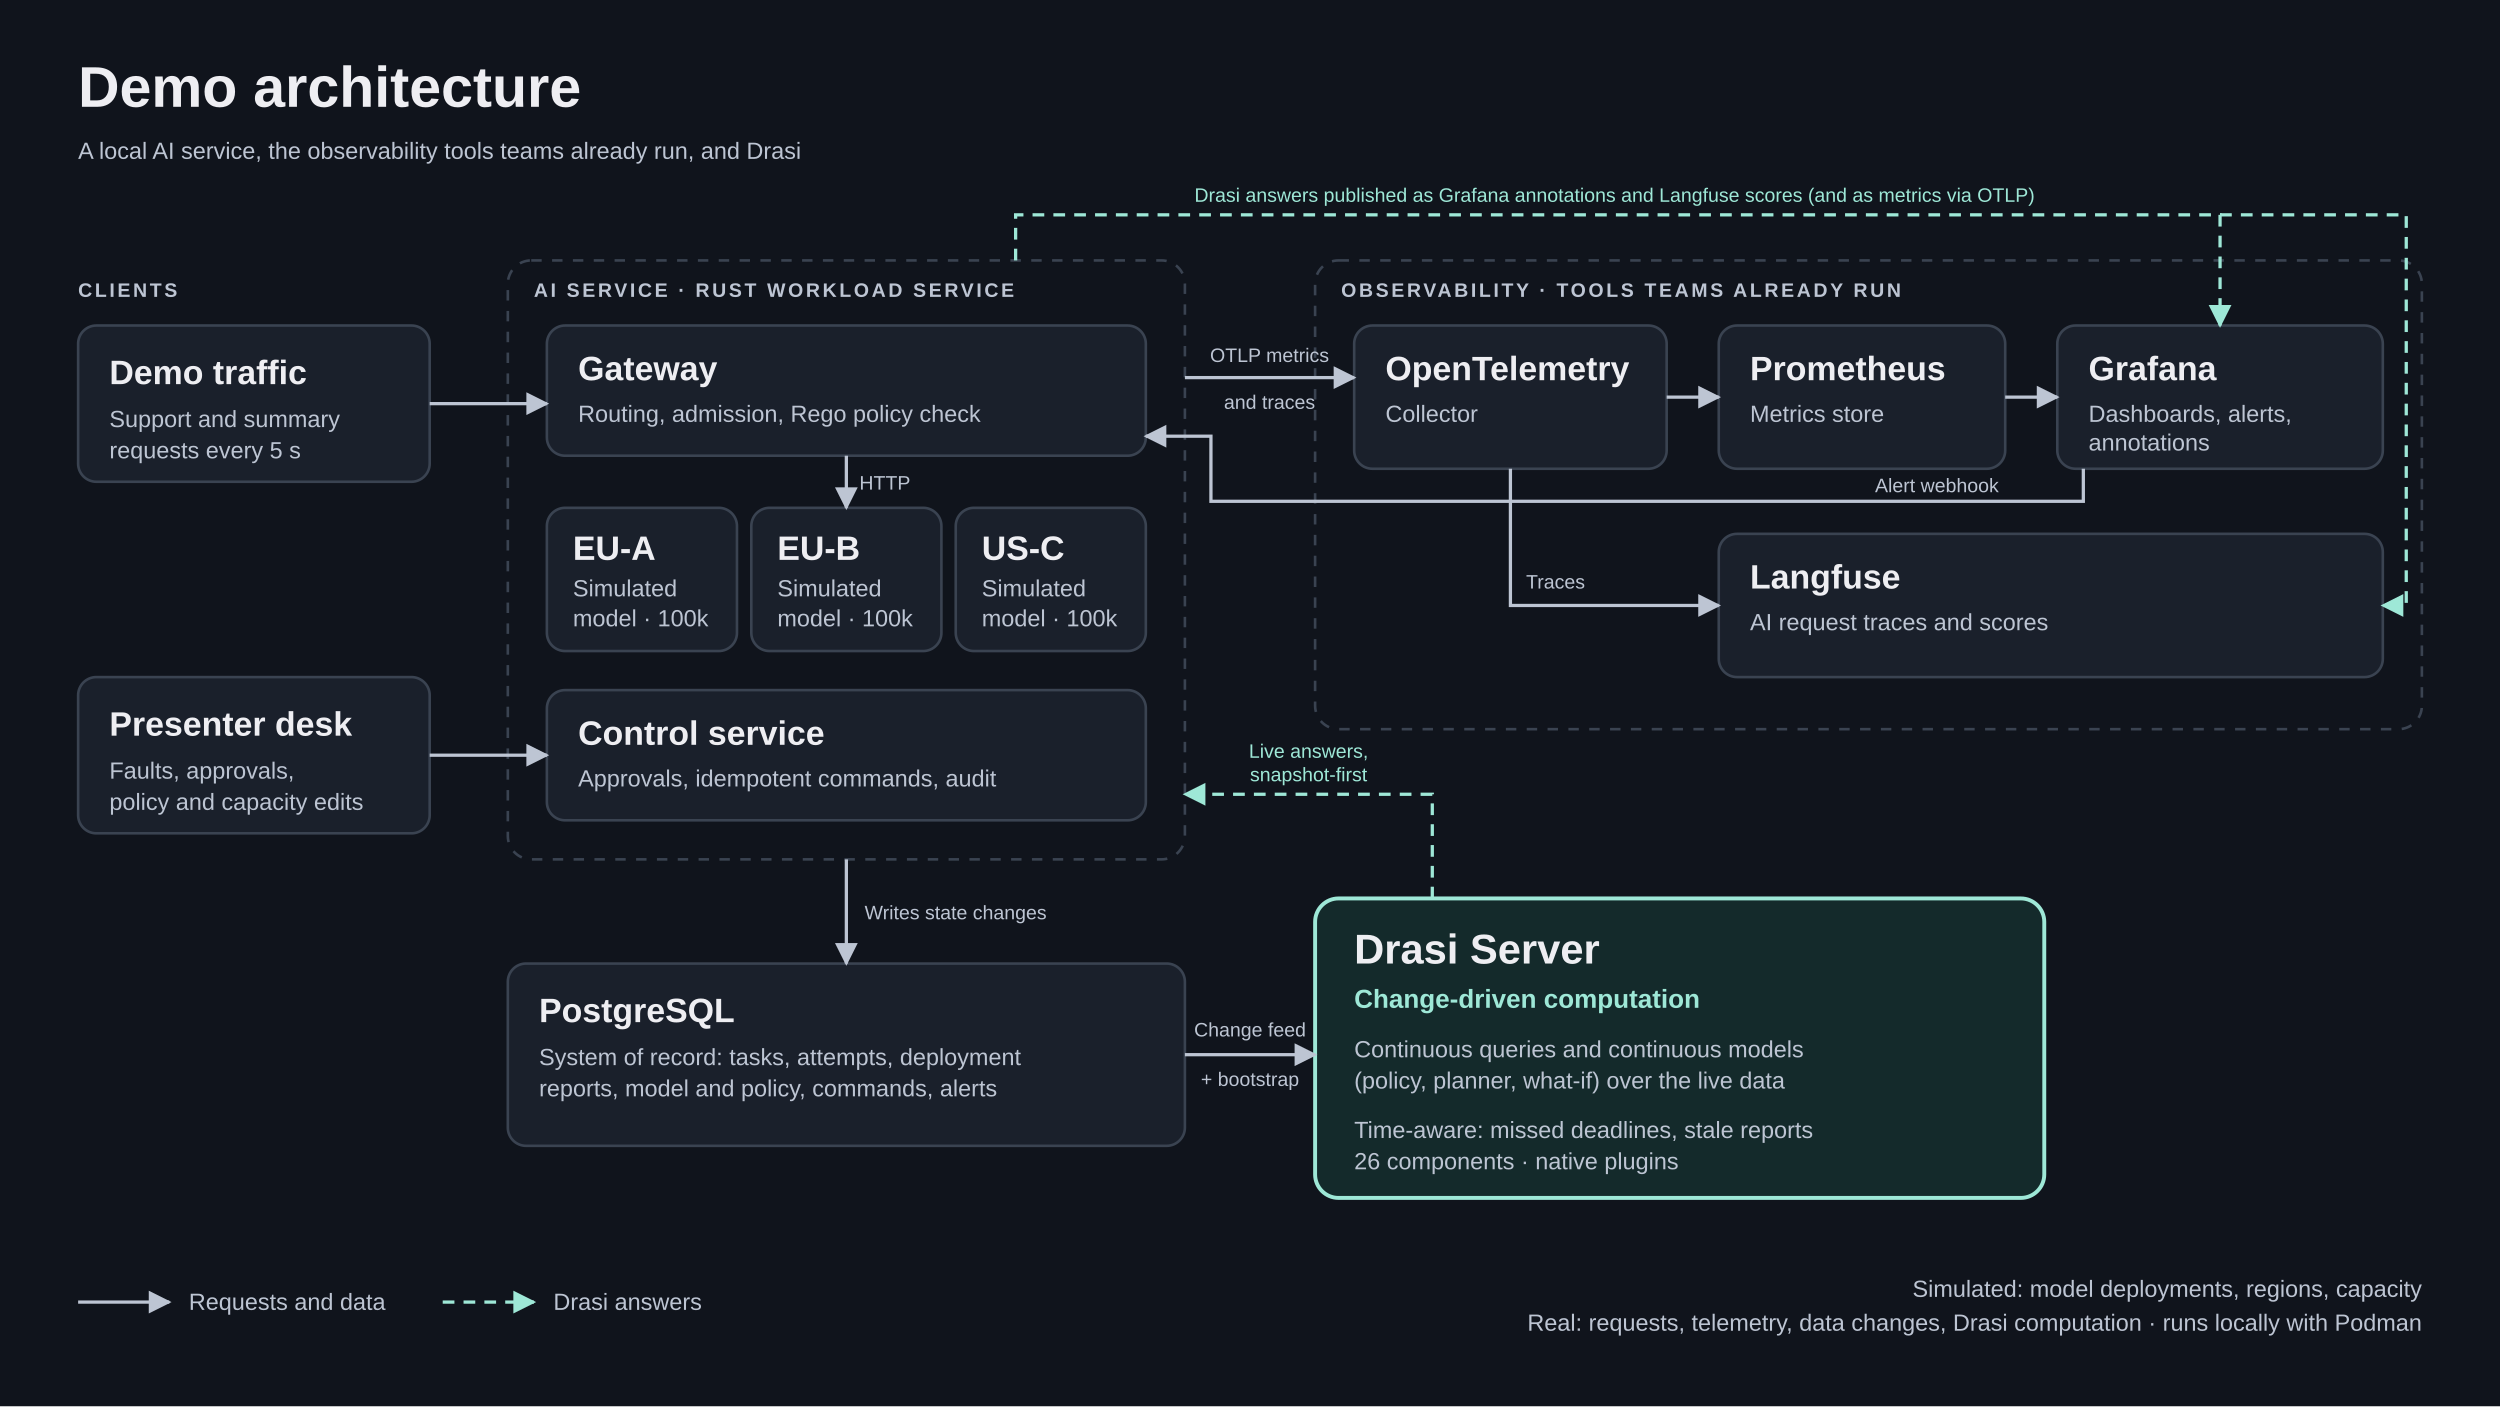
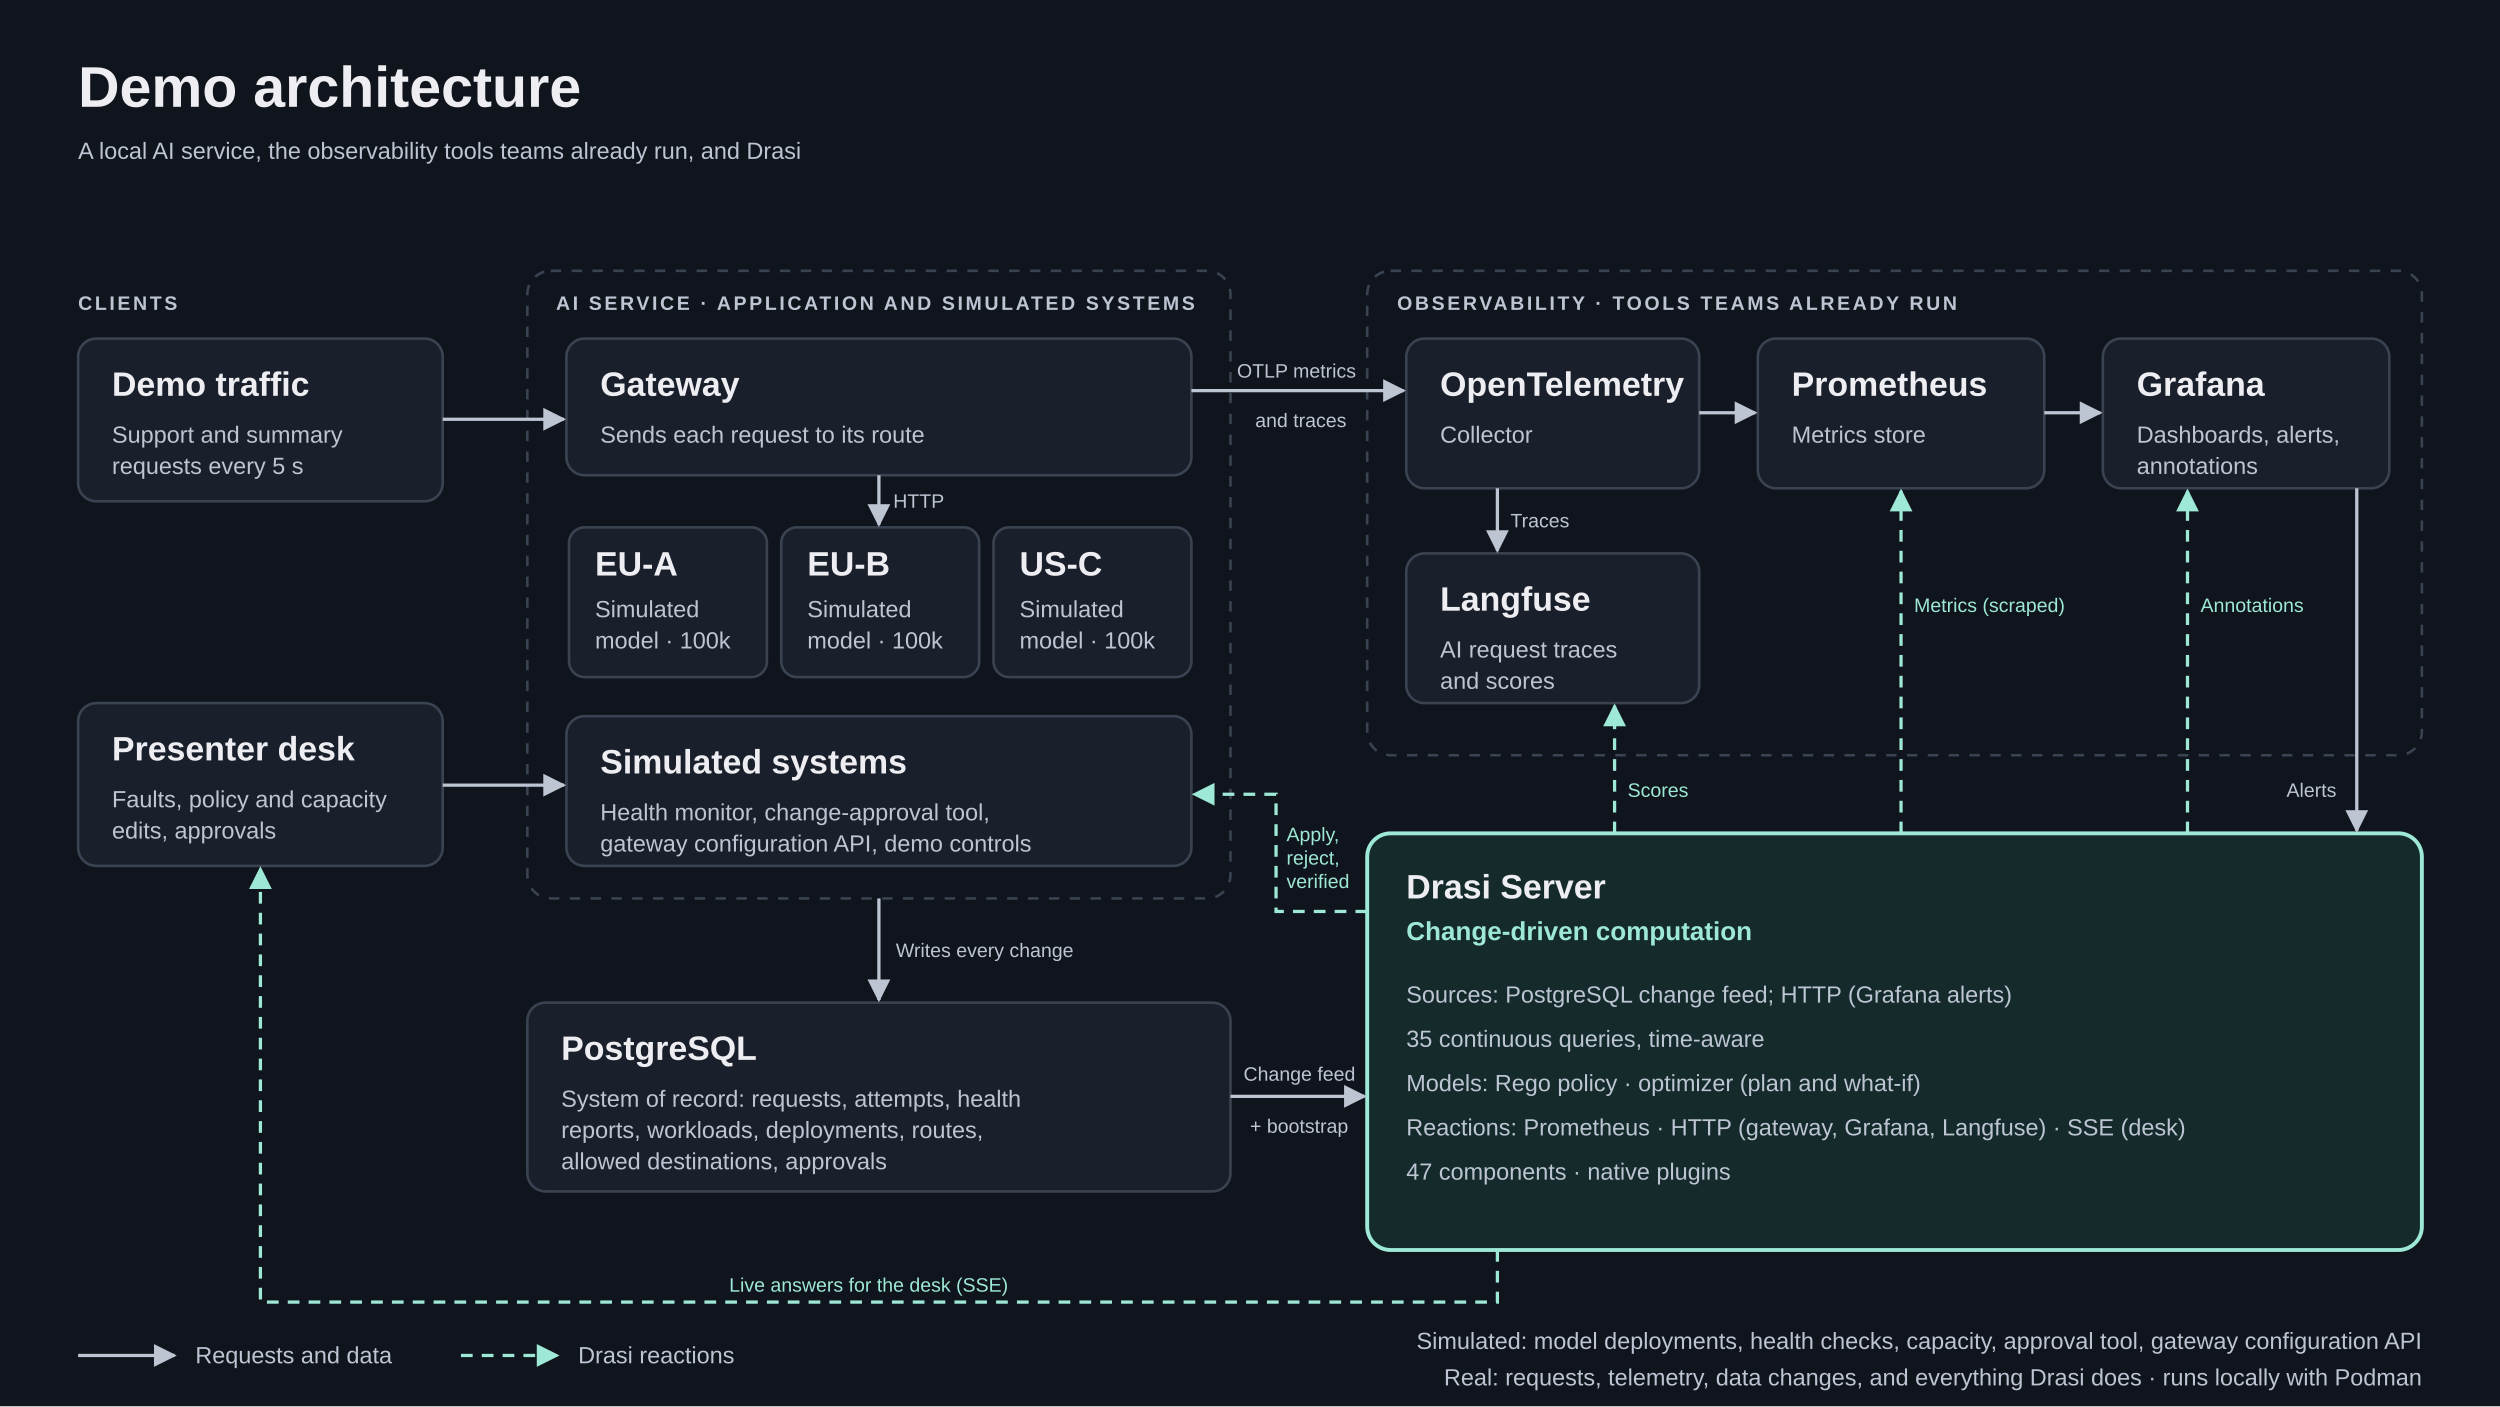
<svg xmlns="http://www.w3.org/2000/svg" viewBox="0 0 1920 1080" width="1920" height="1080" font-family="Aptos, 'Segoe UI', Arial, sans-serif">
  <defs>
    <marker id="arrow" viewBox="0 0 10 10" refX="9" refY="5" markerWidth="7" markerHeight="7" orient="auto-start-reverse">
      <path d="M0,0 L10,5 L0,10 z" fill="#bdc5d3" />
    </marker>
    <marker id="arrow-accent" viewBox="0 0 10 10" refX="9" refY="5" markerWidth="7" markerHeight="7" orient="auto-start-reverse">
      <path d="M0,0 L10,5 L0,10 z" fill="#9ee8d7" />
    </marker>
    <style>
      .box { fill: #1a202b; stroke: #3a4351; stroke-width: 2; }
      .group { fill: none; stroke: #3a4351; stroke-width: 2; stroke-dasharray: 8 8; }
      .drasi { fill: #142a2b; stroke: #9ee8d7; stroke-width: 3; }
      .title { fill: #eeeef2; font-size: 26px; font-weight: 700; }
      .sub { fill: #bdc5d3; font-size: 18px; }
      .glabel { fill: #bdc5d3; font-size: 15px; font-weight: 700; letter-spacing: 2px; }
      .edge { fill: #bdc5d3; font-size: 15px; }
      .edge-accent { fill: #9ee8d7; font-size: 15px; }
+       .accent { fill: #9ee8d7; font-size: 20px; font-weight: 700; }
      .flow { fill: none; stroke: #bdc5d3; stroke-width: 2.5; marker-end: url(#arrow); }
      .answer { fill: none; stroke: #9ee8d7; stroke-width: 2.5; stroke-dasharray: 9 7; marker-end: url(#arrow-accent); }
    </style>
  </defs>
  <rect width="1920" height="1080" fill="#10141c" />
  <text x="60" y="82" fill="#eeeef2" font-size="44" font-weight="700">Demo architecture</text>
-   <text x="60" y="122" class="sub" font-size="22">A local AI service, the observability tools teams already run, and Drasi</text>
-   <text x="60" y="228" class="glabel">CLIENTS</text>
-   <rect x="60" y="250" width="270" height="120" rx="14" class="box" />
-   <text x="84" y="295" class="title">Demo traffic</text>
-   <text x="84" y="328" class="sub">Support and summary</text>
-   <text x="84" y="352" class="sub">requests every 5 s</text>
-   <rect x="60" y="520" width="270" height="120" rx="14" class="box" />
-   <text x="84" y="565" class="title">Presenter desk</text>
-   <text x="84" y="598" class="sub">Faults, approvals,</text>
-   <text x="84" y="622" class="sub">policy and capacity edits</text>
-   <rect x="390" y="200" width="520" height="460" rx="18" class="group" />
-   <text x="410" y="228" class="glabel">AI SERVICE · RUST WORKLOAD SERVICE</text>
-   <rect x="420" y="250" width="460" height="100" rx="14" class="box" />
-   <text x="444" y="292" class="title">Gateway</text>
-   <text x="444" y="324" class="sub">Routing, admission, Rego policy check</text>
-   <rect x="420" y="390" width="146" height="110" rx="14" class="box" />
-   <text x="440" y="430" class="title">EU-A</text>
-   <text x="440" y="458" class="sub">Simulated</text>
-   <text x="440" y="481" class="sub">model · 100k</text>
-   <rect x="577" y="390" width="146" height="110" rx="14" class="box" />
-   <text x="597" y="430" class="title">EU-B</text>
-   <text x="597" y="458" class="sub">Simulated</text>
-   <text x="597" y="481" class="sub">model · 100k</text>
-   <rect x="734" y="390" width="146" height="110" rx="14" class="box" />
-   <text x="754" y="430" class="title">US-C</text>
-   <text x="754" y="458" class="sub">Simulated</text>
-   <text x="754" y="481" class="sub">model · 100k</text>
-   <rect x="420" y="530" width="460" height="100" rx="14" class="box" />
-   <text x="444" y="572" class="title">Control service</text>
-   <text x="444" y="604" class="sub">Approvals, idempotent commands, audit</text>
-   <rect x="390" y="740" width="520" height="140" rx="14" class="box" />
-   <text x="414" y="785" class="title">PostgreSQL</text>
-   <text x="414" y="818" class="sub">System of record: tasks, attempts, deployment</text>
-   <text x="414" y="842" class="sub">reports, model and policy, commands, alerts</text>
-   <rect x="1010" y="200" width="850" height="360" rx="18" class="group" />
-   <text x="1030" y="228" class="glabel">OBSERVABILITY · TOOLS TEAMS ALREADY RUN</text>
-   <rect x="1040" y="250" width="240" height="110" rx="14" class="box" />
-   <text x="1064" y="292" class="title">OpenTelemetry</text>
-   <text x="1064" y="324" class="sub">Collector</text>
-   <rect x="1320" y="250" width="220" height="110" rx="14" class="box" />
-   <text x="1344" y="292" class="title">Prometheus</text>
-   <text x="1344" y="324" class="sub">Metrics store</text>
-   <rect x="1580" y="250" width="250" height="110" rx="14" class="box" />
-   <text x="1604" y="292" class="title">Grafana</text>
-   <text x="1604" y="324" class="sub">Dashboards, alerts,</text>
-   <text x="1604" y="346" class="sub">annotations</text>
-   <rect x="1320" y="410" width="510" height="110" rx="14" class="box" />
-   <text x="1344" y="452" class="title">Langfuse</text>
-   <text x="1344" y="484" class="sub">AI request traces and scores</text>
-   <rect x="1010" y="690" width="560" height="230" rx="18" class="drasi" />
-   <text x="1040" y="740" fill="#eeeef2" font-size="32" font-weight="700">Drasi Server</text>
-   <text x="1040" y="774" fill="#9ee8d7" font-size="20" font-weight="700">Change-driven computation</text>
-   <text x="1040" y="812" class="sub">Continuous queries and continuous models</text>
-   <text x="1040" y="836" class="sub">(policy, planner, what-if) over the live data</text>
-   <text x="1040" y="874" class="sub">Time-aware: missed deadlines, stale reports</text>
-   <text x="1040" y="898" class="sub">26 components · native plugins</text>
-   <path d="M330,310 H420" class="flow" />
-   <path d="M330,580 H420" class="flow" />
-   <path d="M650,350 V390" class="flow" />
-   <text x="660" y="376" class="edge">HTTP</text>
-   <path d="M650,660 V740" class="flow" />
-   <text x="664" y="706" class="edge">Writes state changes</text>
-   <path d="M910,810 H1010" class="flow" />
-   <text x="960" y="796" class="edge" text-anchor="middle">Change feed</text>
-   <text x="960" y="834" class="edge" text-anchor="middle">+ bootstrap</text>
-   <path d="M910,290 H1040" class="flow" />
-   <text x="975" y="278" class="edge" text-anchor="middle">OTLP metrics</text>
-   <text x="975" y="314" class="edge" text-anchor="middle">and traces</text>
-   <path d="M1280,305 H1320" class="flow" />
-   <path d="M1540,305 H1580" class="flow" />
-   <path d="M1160,360 V465 H1320" class="flow" />
-   <text x="1172" y="452" class="edge">Traces</text>
-   <path d="M1600,360 V385 H930 V335 H880" class="flow" />
-   <text x="1440" y="378" class="edge">Alert webhook</text>
-   <path d="M1100,690 V610 H910" class="answer" />
-   <text x="1005" y="582" class="edge-accent" text-anchor="middle">Live answers,</text>
-   <text x="1005" y="600" class="edge-accent" text-anchor="middle">snapshot-first</text>
-   <path d="M780,200 V165 H1705 V250" class="answer" />
-   <path d="M1705,165 H1848 V465 H1830" class="answer" />
-   <text x="1240" y="155" class="edge-accent" text-anchor="middle">Drasi answers published as Grafana annotations and Langfuse scores (and as metrics via OTLP)</text>
-   <path d="M60,1000 H130" class="flow" />
-   <text x="145" y="1006" class="sub">Requests and data</text>
-   <path d="M340,1000 H410" class="answer" />
-   <text x="425" y="1006" class="sub">Drasi answers</text>
-   <text x="1860" y="996" class="sub" text-anchor="end">Simulated: model deployments, regions, capacity</text>
-   <text x="1860" y="1022" class="sub" text-anchor="end">Real: requests, telemetry, data changes, Drasi computation · runs locally with Podman</text>
+   <text x="60" y="122" class="sub">A local AI service, the observability tools teams already run, and Drasi</text>
+   <text x="60" y="238" class="glabel">CLIENTS</text>
+   <rect x="405" y="208" width="540" height="482" rx="18" class="group" />
+   <text x="427" y="238" class="glabel">AI SERVICE · APPLICATION AND SIMULATED SYSTEMS</text>
+   <rect x="1050" y="208" width="810" height="372" rx="18" class="group" />
+   <text x="1073" y="238" class="glabel">OBSERVABILITY · TOOLS TEAMS ALREADY RUN</text>
+   <rect x="60" y="260" width="280" height="125" rx="14" class="box" />
+   <text x="86" y="304" class="title" font-size="26">Demo traffic</text>
+   <text x="86" y="340" class="sub">Support and summary</text>
+   <text x="86" y="364" class="sub">requests every 5 s</text>
+   <rect x="60" y="540" width="280" height="125" rx="14" class="box" />
+   <text x="86" y="584" class="title" font-size="26">Presenter desk</text>
+   <text x="86" y="620" class="sub">Faults, policy and capacity</text>
+   <text x="86" y="644" class="sub">edits, approvals</text>
+   <rect x="435" y="260" width="480" height="105" rx="14" class="box" />
+   <text x="461" y="304" class="title" font-size="26">Gateway</text>
+   <text x="461" y="340" class="sub">Sends each request to its route</text>
+   <rect x="437" y="405" width="152" height="115" rx="12" class="box" />
+   <text x="457" y="442" class="title">EU-A</text>
+   <text x="457" y="474" class="sub">Simulated</text>
+   <text x="457" y="498" class="sub">model · 100k</text>
+   <rect x="600" y="405" width="152" height="115" rx="12" class="box" />
+   <text x="620" y="442" class="title">EU-B</text>
+   <text x="620" y="474" class="sub">Simulated</text>
+   <text x="620" y="498" class="sub">model · 100k</text>
+   <rect x="763" y="405" width="152" height="115" rx="12" class="box" />
+   <text x="783" y="442" class="title">US-C</text>
+   <text x="783" y="474" class="sub">Simulated</text>
+   <text x="783" y="498" class="sub">model · 100k</text>
+   <rect x="435" y="550" width="480" height="115" rx="14" class="box" />
+   <text x="461" y="594" class="title" font-size="26">Simulated systems</text>
+   <text x="461" y="630" class="sub">Health monitor, change-approval tool,</text>
+   <text x="461" y="654" class="sub">gateway configuration API, demo controls</text>
+   <rect x="1080" y="260" width="225" height="115" rx="14" class="box" />
+   <text x="1106" y="304" class="title" font-size="26">OpenTelemetry</text>
+   <text x="1106" y="340" class="sub">Collector</text>
+   <rect x="1350" y="260" width="220" height="115" rx="14" class="box" />
+   <text x="1376" y="304" class="title" font-size="26">Prometheus</text>
+   <text x="1376" y="340" class="sub">Metrics store</text>
+   <rect x="1615" y="260" width="220" height="115" rx="14" class="box" />
+   <text x="1641" y="304" class="title" font-size="26">Grafana</text>
+   <text x="1641" y="340" class="sub">Dashboards, alerts,</text>
+   <text x="1641" y="364" class="sub">annotations</text>
+   <rect x="1080" y="425" width="225" height="115" rx="14" class="box" />
+   <text x="1106" y="469" class="title" font-size="26">Langfuse</text>
+   <text x="1106" y="505" class="sub">AI request traces</text>
+   <text x="1106" y="529" class="sub">and scores</text>
+   <rect x="405" y="770" width="540" height="145" rx="14" class="box" />
+   <text x="431" y="814" class="title" font-size="26">PostgreSQL</text>
+   <text x="431" y="850" class="sub">System of record: requests, attempts, health</text>
+   <text x="431" y="874" class="sub">reports, workloads, deployments, routes,</text>
+   <text x="431" y="898" class="sub">allowed destinations, approvals</text>
+   <rect x="1050" y="640" width="810" height="320" rx="18" class="drasi" />
+   <text x="1080" y="690" class="title" font-size="32">Drasi Server</text>
+   <text x="1080" y="722" class="accent">Change-driven computation</text>
+   <text x="1080" y="770" class="sub">Sources: PostgreSQL change feed; HTTP (Grafana alerts)</text>
+   <text x="1080" y="804" class="sub">35 continuous queries, time-aware</text>
+   <text x="1080" y="838" class="sub">Models: Rego policy · optimizer (plan and what-if)</text>
+   <text x="1080" y="872" class="sub">Reactions: Prometheus · HTTP (gateway, Grafana, Langfuse) · SSE (desk)</text>
+   <text x="1080" y="906" class="sub">47 components · native plugins</text>
+   <path d="M340,322 H433" class="flow" />
+   <path d="M340,603 H433" class="flow" />
+   <text x="352" y="590" class="edge" />
+   <path d="M675,365 V403" class="flow" />
+   <text x="686" y="390" class="edge">HTTP</text>
+   <path d="M915,300 H1078" class="flow" />
+   <text x="950" y="290" class="edge">OTLP metrics</text>
+   <text x="964" y="328" class="edge">and traces</text>
+   <path d="M1305,317 H1348" class="flow" />
+   <path d="M1570,317 H1613" class="flow" />
+   <path d="M1150,375 V423" class="flow" />
+   <text x="1160" y="405" class="edge">Traces</text>
+   <path d="M675,690 V768" class="flow" />
+   <text x="688" y="735" class="edge">Writes every change</text>
+   <path d="M945,842 H1048" class="flow" />
+   <text x="955" y="830" class="edge">Change feed</text>
+   <text x="960" y="870" class="edge">+ bootstrap</text>
+   <path d="M1810,375 V638" class="flow" />
+   <text x="1756" y="612" class="edge">Alerts</text>
+   <path d="M1240,640 V542" class="answer" />
+   <text x="1250" y="612" class="edge-accent">Scores</text>
+   <path d="M1460,640 V377" class="answer" />
+   <text x="1470" y="470" class="edge-accent">Metrics (scraped)</text>
+   <path d="M1680,640 V377" class="answer" />
+   <text x="1690" y="470" class="edge-accent">Annotations</text>
+   <path d="M1050,700 H980 V610 H917" class="answer" />
+   <text x="988" y="646" class="edge-accent">Apply,</text>
+   <text x="988" y="664" class="edge-accent">reject,</text>
+   <text x="988" y="682" class="edge-accent">verified</text>
+   <path d="M1150,960 V1000 H200 V667" class="answer" />
+   <text x="560" y="992" class="edge-accent">Live answers for the desk (SSE)</text>
+   <path d="M60,1041 H134" class="flow" />
+   <text x="150" y="1047" class="sub">Requests and data</text>
+   <path d="M354,1041 H428" class="answer" />
+   <text x="444" y="1047" class="sub">Drasi reactions</text>
+   <text x="1860" y="1036" class="sub" text-anchor="end">Simulated: model deployments, health checks, capacity, approval tool, gateway configuration API</text>
+   <text x="1860" y="1064" class="sub" text-anchor="end">Real: requests, telemetry, data changes, and everything Drasi does · runs locally with Podman</text>
</svg>
